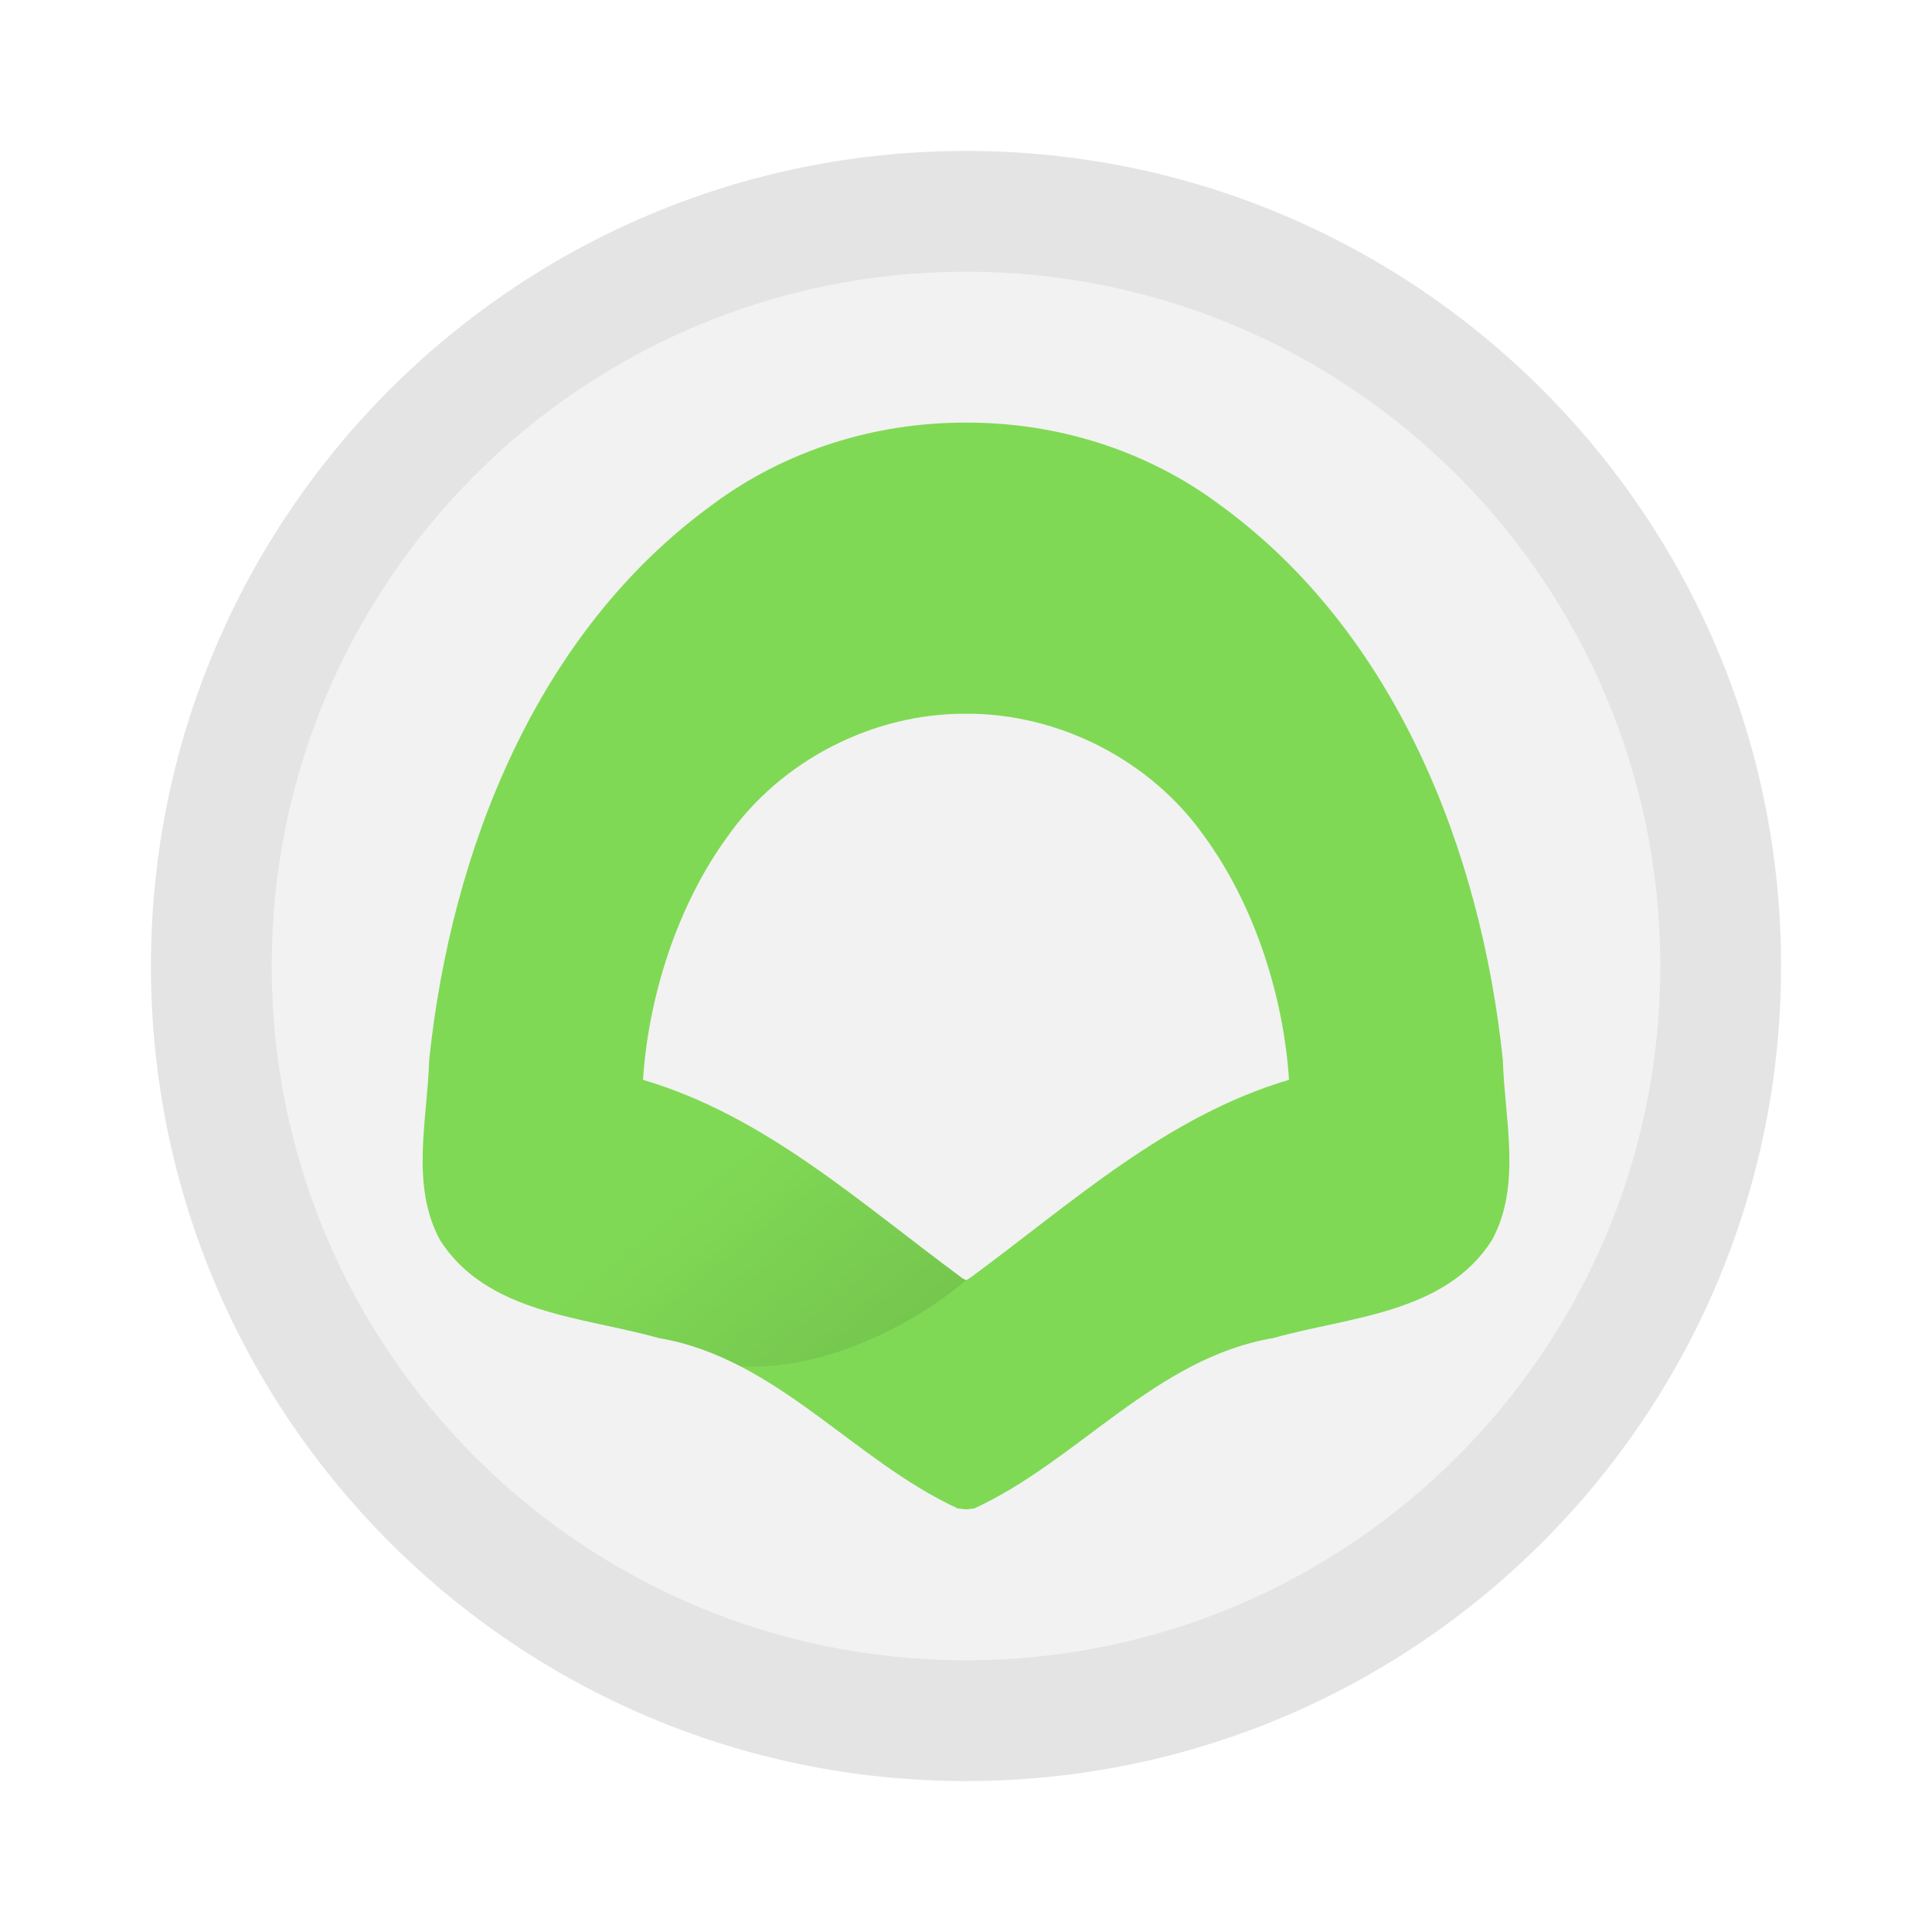
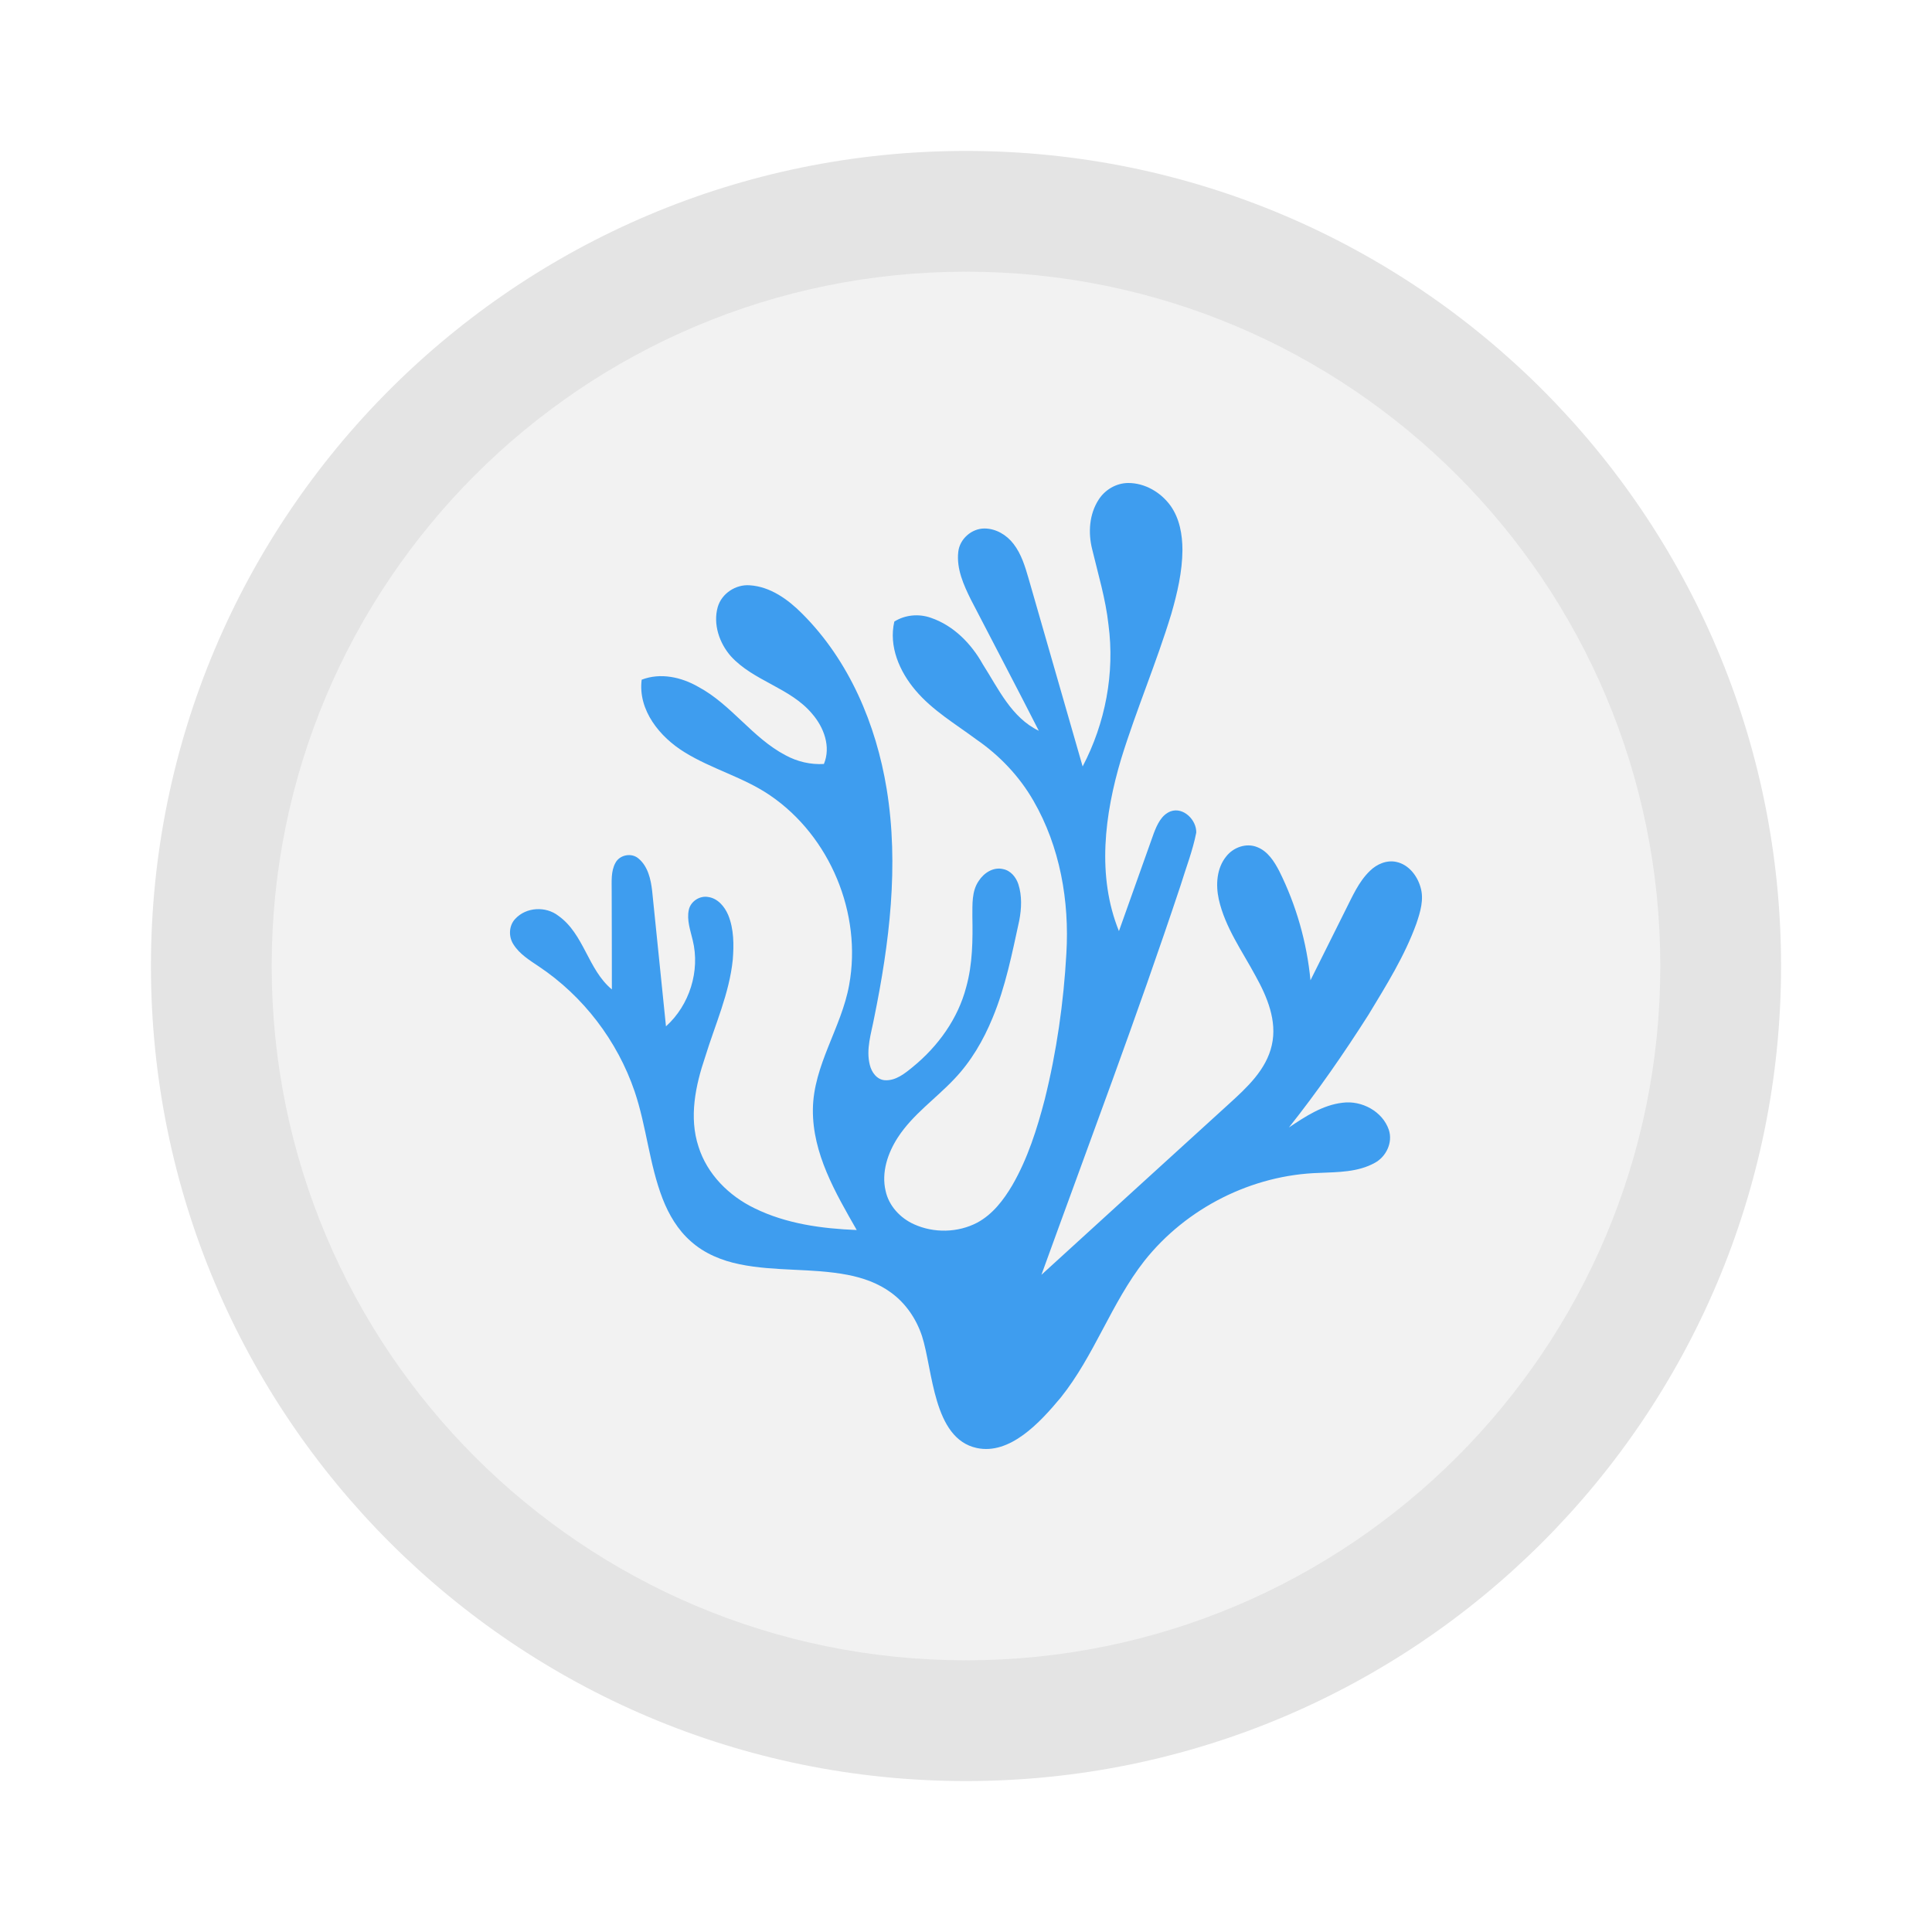
<svg xmlns="http://www.w3.org/2000/svg" width="64" height="64" version="1">
-   <defs>
-     <linearGradient id="linearGradient864" x1="22.856" x2="16.436" y1="38.187" y2="30.314" gradientTransform="matrix(1.4 0 0 1.4 -1.5996 -1.5999)" gradientUnits="userSpaceOnUse">
-       <stop stop-color="#000000" offset="0" />
-       <stop stop-color="#000000" stop-opacity="0" offset="1" />
-     </linearGradient>
-   </defs>
  <rect x="5" y="5" width="54" height="54" rx="27" ry="27" fill="#e4e4e4" stroke-width=".964" />
  <rect x="9" y="9" width="46" height="46" rx="23" ry="23" fill="#f2f2f2" stroke-width=".821" />
-   <g transform="matrix(.64286 0 0 .64286 11.429 11.429)">
-     <path d="m32 4c-4.657-0.019-9.307 1.419-13.073 4.23-9.042 6.563-13.456 17.793-14.59 28.61-0.087 3.06-0.979 6.432 0.552 9.27 2.411 3.808 7.358 3.957 11.276 5.061 6.064 1.024 10.025 6.297 15.408 8.78l0.427 0.049 0.427-0.049c5.383-2.483 9.344-7.756 15.408-8.78 3.918-1.104 8.866-1.254 11.276-5.061 1.531-2.838 0.639-6.21 0.552-9.27-1.134-10.817-5.548-22.047-14.59-28.61-3.766-2.812-8.415-4.249-13.073-4.23zm0 15c4.76-0.025 9.514 2.374 12.302 6.346 2.555 3.51 4.062 8.192 4.342 12.519-6.308 1.861-11.207 6.36-16.384 10.169 0 0-0.174 0.129-0.26 0.153-0.086-0.025-0.26-0.153-0.26-0.153-5.177-3.809-10.076-8.308-16.384-10.169 0.28-4.327 1.787-9.009 4.342-12.519 2.788-3.973 7.541-6.372 12.302-6.346z" fill="#80d955" />
-     <path d="m21.107 40.419c-4.363 1.944-8.717 4.344-13.087 6.264-1.149 0.183-1.554 0.674-1.534 1.209 2.63 2.113 6.495 2.381 9.68 3.279 1.519 0.257 2.906 0.781 4.216 1.46 4.051 0.23 8.63-1.913 11.618-4.443-0.086-0.025-0.26-0.153-0.26-0.153-0.336-0.247-0.667-0.508-1.001-0.76-0.04-0.031-0.08-0.062-0.12-0.093-3.099-2.344-6.157-4.82-9.513-6.762z" fill="url(#linearGradient864)" opacity=".1" />
+   <g transform="matrix(.32 0 0 .32 16.01 16.1)">
+     <path id="Shape" d="m63.697 1.417c0.657-1.036 1.832-1.725 3.066-1.73 1.729-4e-3 3.375 0.967 4.376 2.35 0.943 1.322 1.234 2.993 1.236 4.589-0.015 2.244-0.532 4.449-1.148 6.596-1.539 5.067-3.63 9.946-5.192 15.007-1.72 5.743-2.545 12.143-0.234 17.845 1.208-3.372 2.403-6.751 3.607-10.127 0.342-0.892 0.792-1.906 1.748-2.272 1.331-0.474 2.688 0.915 2.649 2.201-0.364 1.873-1.07 3.658-1.626 5.48-4.503 13.536-9.546 26.885-14.402 40.299 6.458-5.905 12.936-11.788 19.402-17.682 1.861-1.694 3.879-3.54 4.449-6.1 0.569-2.513-0.489-5.007-1.688-7.165-1.385-2.575-3.153-5.024-3.803-7.922-0.327-1.501-0.228-3.228 0.784-4.458 0.73-0.926 2.059-1.404 3.18-0.952 1.107 0.423 1.775 1.486 2.298 2.49 1.757 3.525 2.853 7.377 3.23 11.299 1.2-2.421 2.414-4.832 3.616-7.251 0.726-1.425 1.367-2.954 2.545-4.08 0.711-0.702 1.747-1.144 2.75-0.916 1.258 0.278 2.141 1.422 2.479 2.61 0.383 1.262-0.022 2.576-0.429 3.775-1.212 3.353-3.116 6.387-4.951 9.424-2.558 4.02-5.275 7.943-8.241 11.675 1.695-1.132 3.48-2.323 5.556-2.56 1.964-0.263 4.135 0.887 4.785 2.804 0.435 1.305-0.269 2.782-1.451 3.419-1.734 0.967-3.786 0.954-5.713 1.04-6.993 0.192-13.808 3.635-18.147 9.116-3.424 4.371-5.173 9.802-8.648 14.137-2.192 2.642-5.289 5.959-8.696 5.226-4.537-0.975-4.537-8.066-5.668-11.581-0.583-1.772-1.677-3.391-3.195-4.496-1.327-0.98-2.916-1.542-4.522-1.85-3.687-0.708-7.49-0.334-11.168-1.094-1.841-0.375-3.654-1.113-5.06-2.386-1.34-1.176-2.266-2.75-2.908-4.397-1.386-3.588-1.668-7.481-2.9-11.114-1.783-5.23-5.311-9.854-9.906-12.925-0.969-0.654-2.022-1.292-2.649-2.312-0.51-0.797-0.465-1.93 0.203-2.625 1.126-1.226 3.161-1.327 4.462-0.313 2.666 1.891 3.051 5.565 5.536 7.621 4e-3 -3.394-0.013-6.785-0.019-10.177 8e-3 -0.98-0.101-2.035 0.389-2.926 0.446-0.844 1.68-1.073 2.397-0.44 0.969 0.812 1.264 2.137 1.402 3.336 0.482 4.675 0.948 9.352 1.432 14.03 2.436-2.188 3.555-5.739 2.767-8.924-0.239-1.017-0.626-2.063-0.407-3.118 0.179-0.885 1.118-1.508 2.003-1.35 0.995 0.135 1.705 0.988 2.078 1.864 0.594 1.452 0.596 3.069 0.476 4.611-0.353 3.512-1.839 6.755-2.864 10.097-0.999 2.95-1.686 6.228-0.685 9.275 0.892 2.849 3.153 5.101 5.806 6.378 3.275 1.609 6.964 2.109 10.573 2.251-2.194-3.84-4.58-7.903-4.539-12.471 0.043-4.599 2.967-8.473 3.757-12.912 1.346-7.364-1.977-15.369-8.163-19.594-2.748-1.888-6.047-2.728-8.87-4.479-2.554-1.563-4.848-4.345-4.447-7.513 1.94-0.751 4.106-0.271 5.857 0.737 3.422 1.826 5.599 5.288 9.038 7.086 1.208 0.659 2.593 0.985 3.969 0.901 0.745-1.786 0-3.786-1.202-5.177-2.261-2.724-6.077-3.385-8.441-5.989-1.185-1.359-1.846-3.301-1.348-5.078 0.405-1.404 1.858-2.36 3.305-2.254 2.143 0.133 3.988 1.475 5.453 2.952 4.847 4.845 7.636 11.435 8.73 18.132 1.292 7.899 0.288 15.957-1.303 23.735-0.297 1.585-0.853 3.21-0.442 4.828 0.177 0.749 0.717 1.522 1.547 1.589 1.141 0.073 2.084-0.704 2.915-1.385 2.599-2.123 4.665-4.981 5.517-8.254 0.666-2.386 0.685-4.884 0.638-7.341 0.013-1.229-0.078-2.586 0.657-3.65 0.525-0.822 1.505-1.468 2.513-1.229 0.79 0.15 1.35 0.835 1.591 1.569 0.388 1.209 0.329 2.514 0.095 3.747-0.743 3.403-1.415 6.85-2.761 10.081-0.95 2.319-2.233 4.524-3.971 6.341-1.916 2.031-4.283 3.659-5.827 6.026-1.053 1.617-1.734 3.626-1.277 5.558 0.334 1.541 1.507 2.799 2.922 3.441 2.061 0.941 4.563 0.893 6.572-0.166 1.594-0.862 2.727-2.352 3.629-3.883 1.589-2.754 2.552-5.812 3.351-8.874 1.229-4.944 1.953-10.013 2.237-15.1 0.325-5.433-0.661-11.051-3.4-15.797-1.456-2.541-3.515-4.705-5.92-6.361-2.166-1.611-4.548-3.006-6.305-5.093-1.643-1.934-2.782-4.544-2.184-7.111 1.124-0.706 2.543-0.829 3.788-0.387 2.349 0.799 4.189 2.685 5.375 4.819 1.611 2.515 2.955 5.508 5.793 6.874-2.309-4.542-4.69-9.045-7.027-13.571-0.76-1.529-1.509-3.2-1.311-4.949 0.144-1.333 1.382-2.426 2.719-2.42 1.187 4e-3 2.3 0.672 3.007 1.602 0.807 1.047 1.193 2.337 1.557 3.59 1.862 6.482 3.723 12.961 5.592 19.441 2.349-4.475 3.342-9.66 2.674-14.682-0.292-2.662-1.074-5.233-1.694-7.83-0.422-1.699-0.295-3.605 0.674-5.101z" fill="#3e9def" />
  </g>
</svg>
